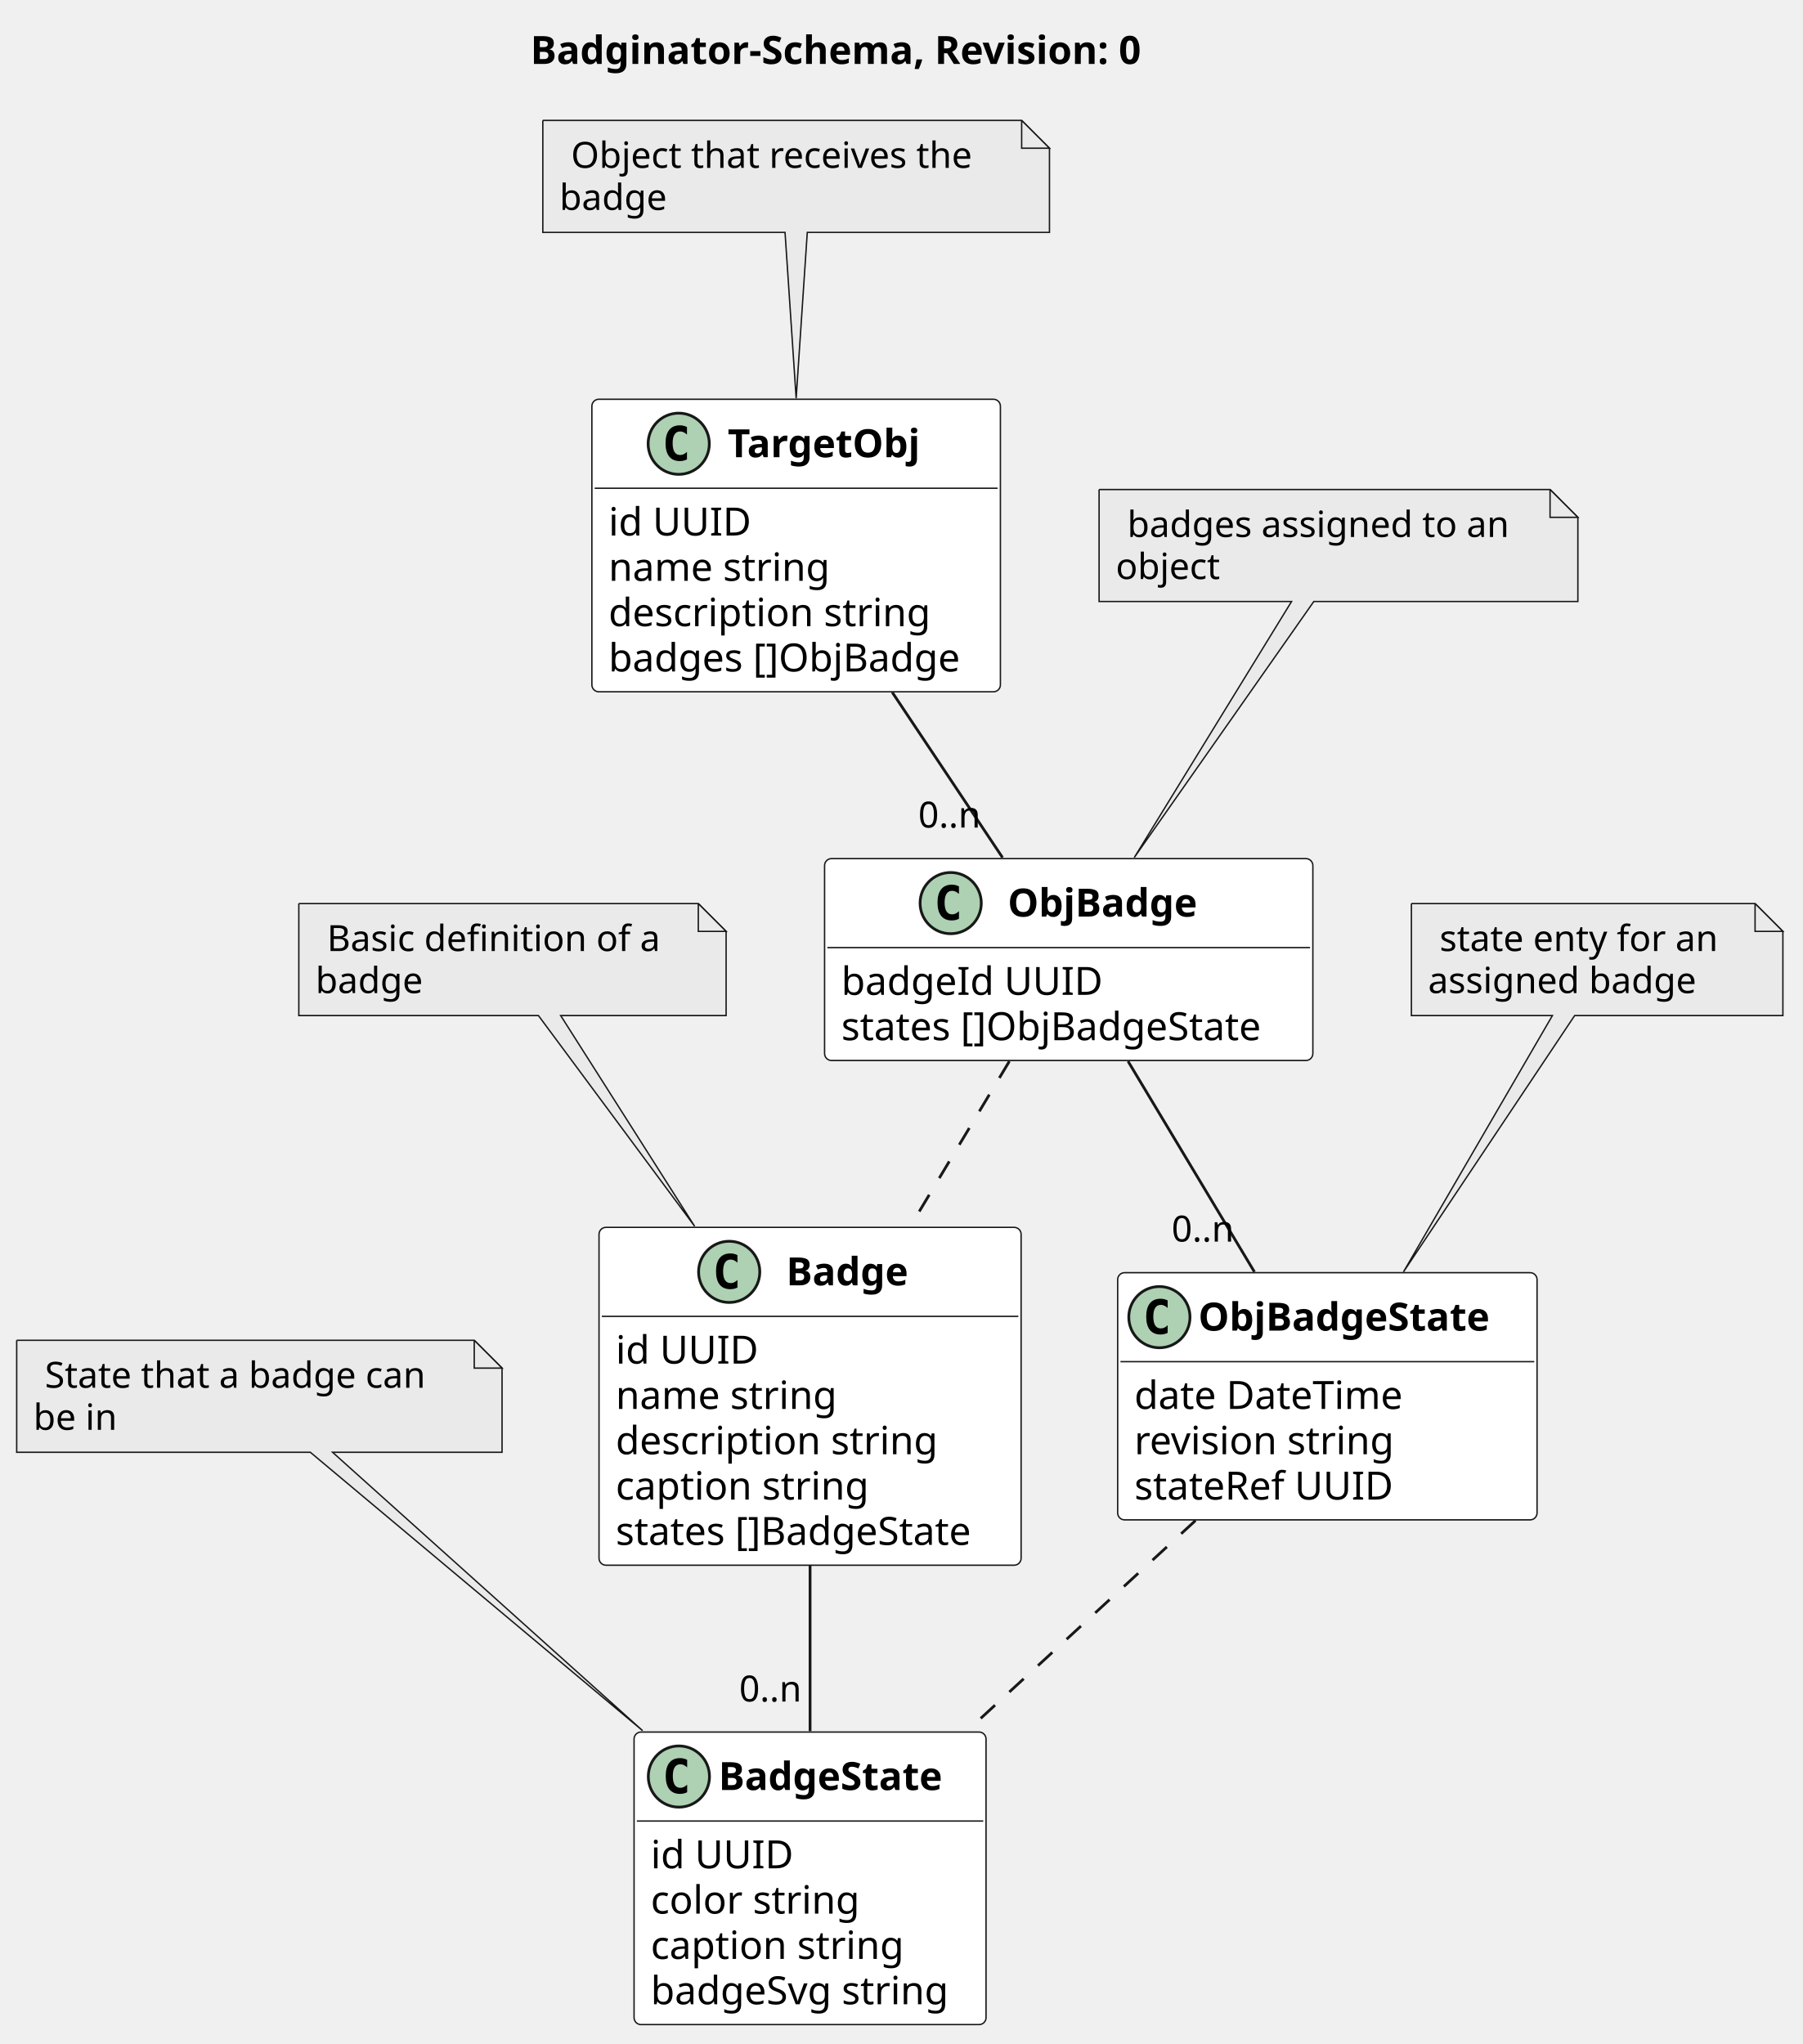
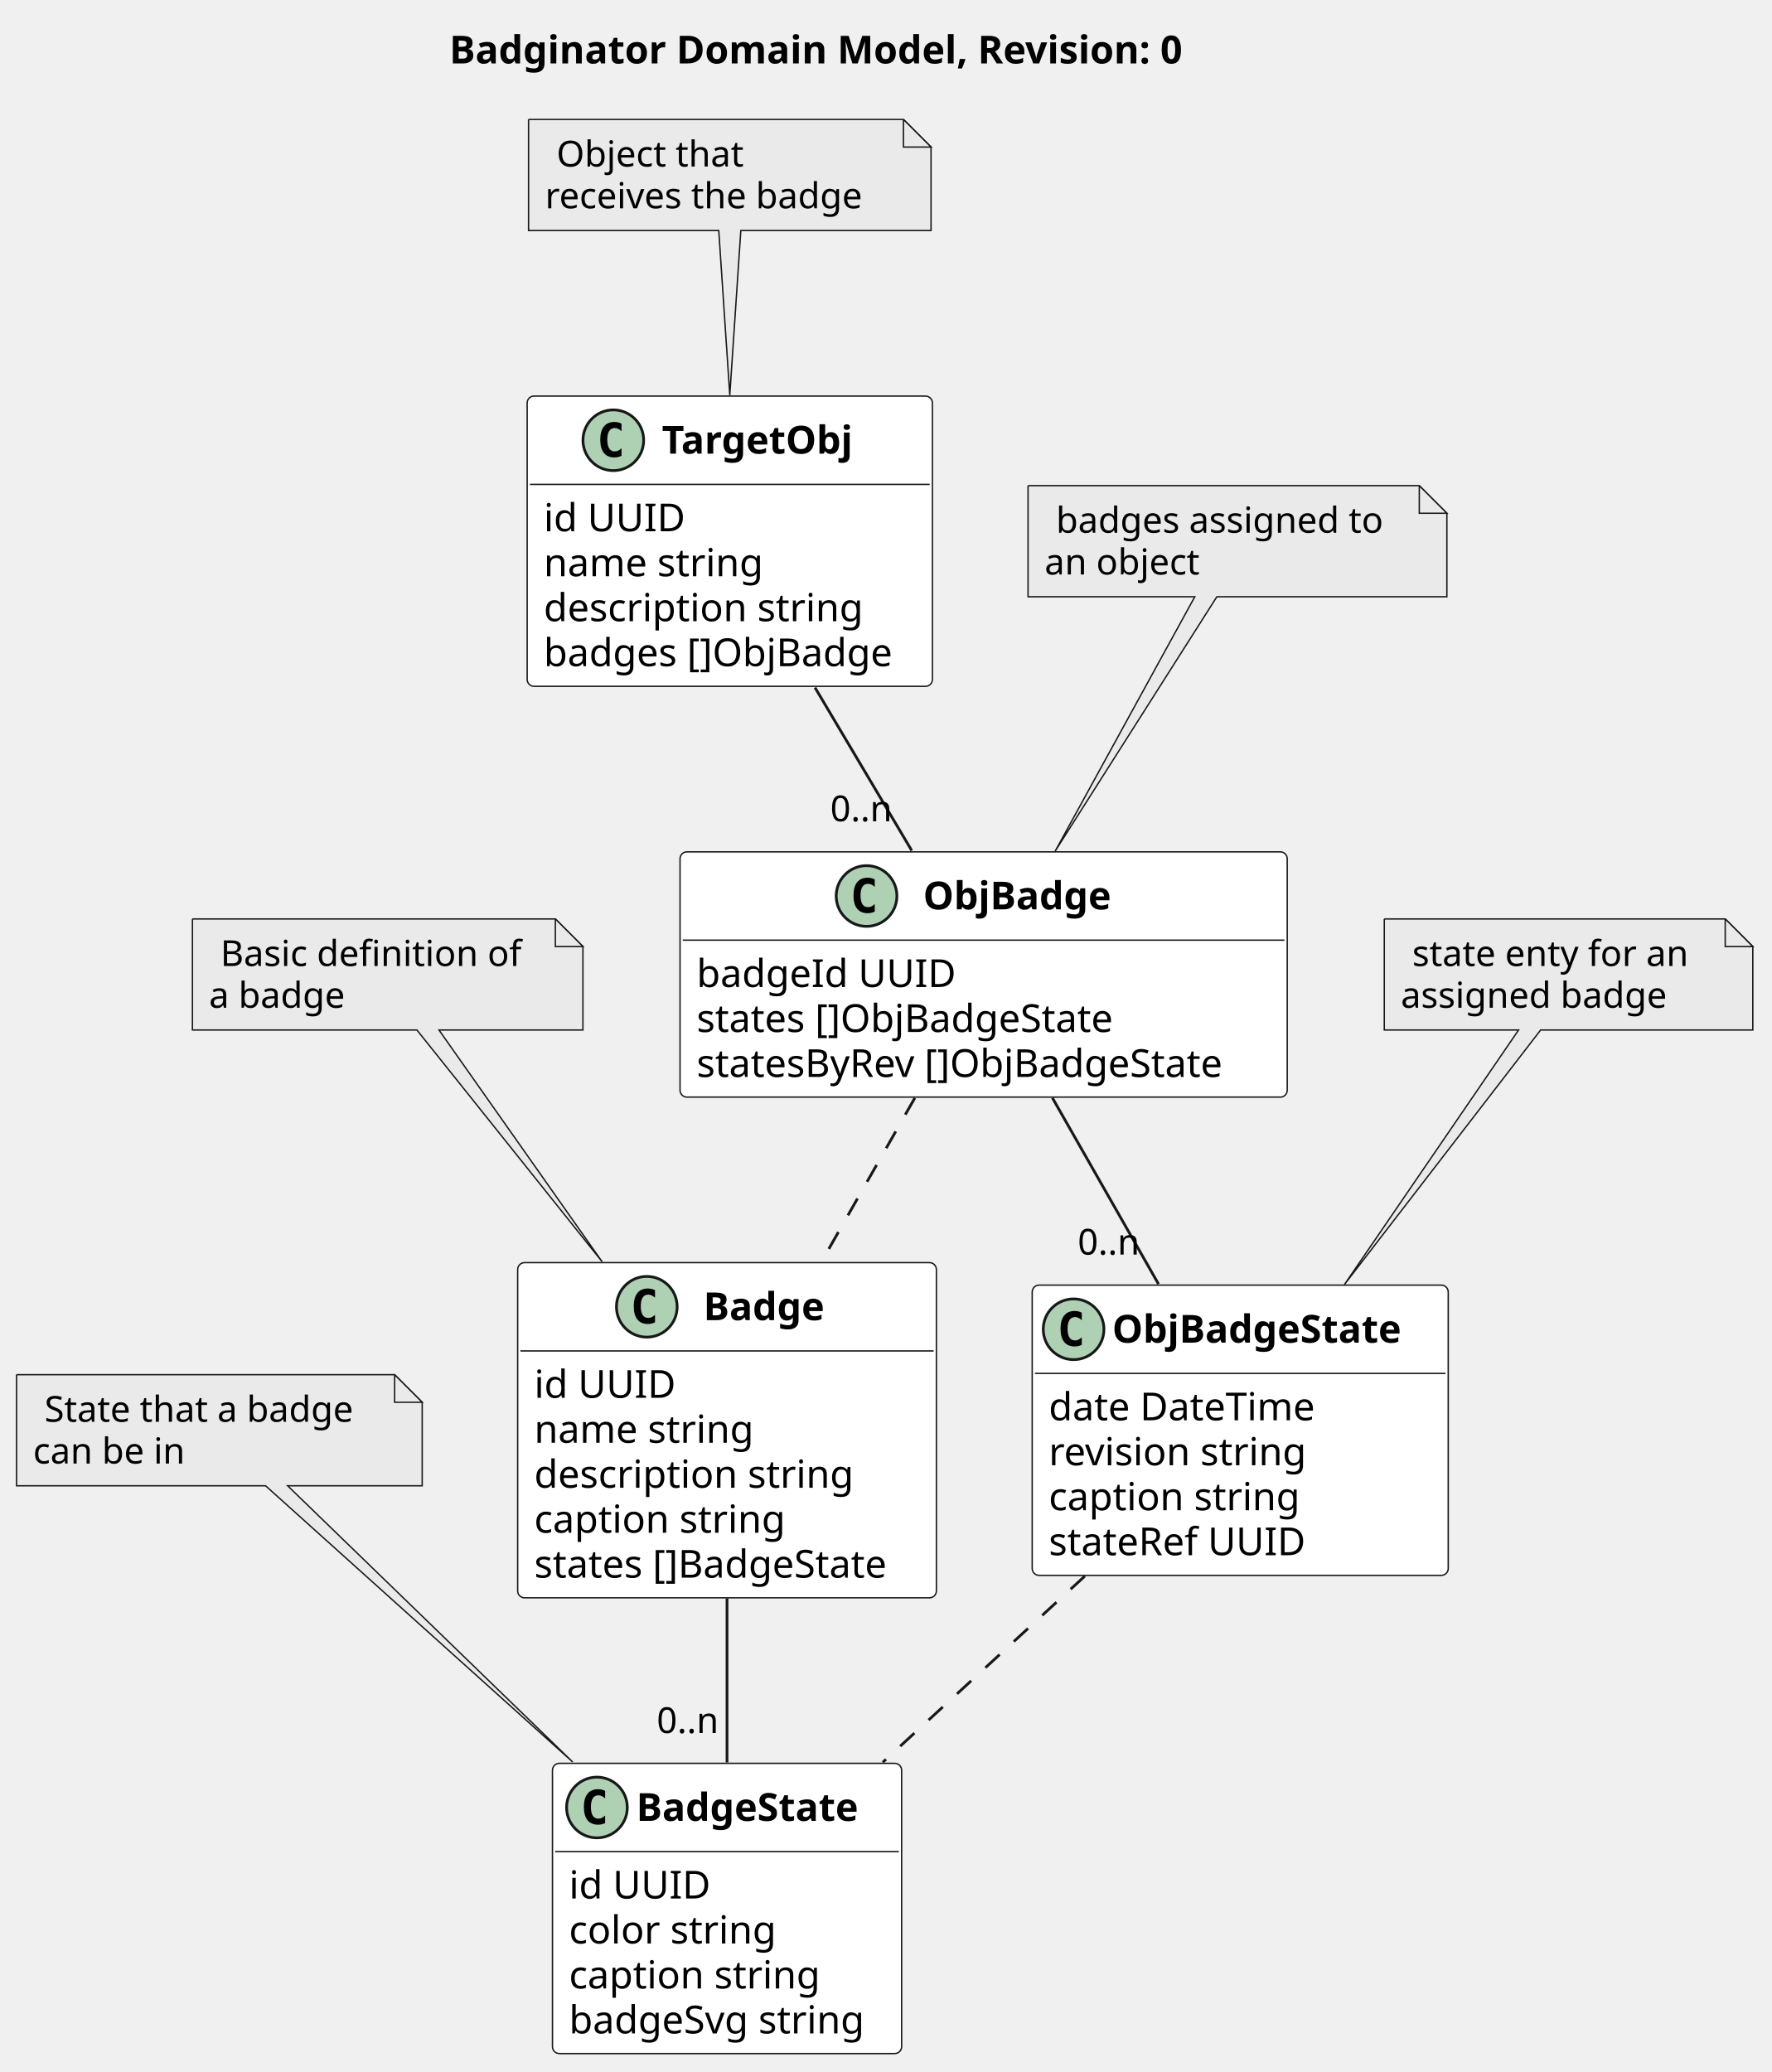
- <svg xmlns="http://www.w3.org/2000/svg" contentStyleType="text/css" data-diagram-type="CLASS" height="735px" preserveAspectRatio="none" style="width:648px;height:735px;background:#FFFFFF;" version="1.1" viewBox="0 0 648 735" width="648px" zoomAndPan="magnify">
+ <svg xmlns="http://www.w3.org/2000/svg" contentStyleType="text/css" data-diagram-type="CLASS" height="751px" preserveAspectRatio="none" style="width:642px;height:751px;background:#FFFFFF;" version="1.1" viewBox="0 0 642 751" width="642px" zoomAndPan="magnify">
  <defs />
  <g>
-     <text fill="#000000" font-family="sans-serif" font-size="14" font-weight="bold" lengthAdjust="spacing" textLength="252.602" x="190.719" y="22.995">Badginator-Schema, Revision: 0</text>
+     <text fill="#000000" font-family="sans-serif" font-size="14" font-weight="bold" lengthAdjust="spacing" textLength="302.565" x="162.867" y="22.995">Badginator Domain Model, Revision: 0</text>
    <g class="entity" data-entity="Badge" data-source-line="6" data-uid="ent0002" id="entity_Badge">
-       <rect fill="#FFFFFF" height="121.484" rx="2.5" ry="2.5" style="stroke:#181818;stroke-width:0.5;" width="151.761" x="215.38" y="441.347" />
-       <ellipse cx="262.182" cy="457.347" fill="#ADD1B2" rx="11" ry="11" style="stroke:#181818;stroke-width:1;" />
-       <path d="M265.151,462.988 Q264.573,463.284 263.932,463.425 Q263.292,463.581 262.589,463.581 Q260.089,463.581 258.76,461.941 Q257.448,460.284 257.448,457.159 Q257.448,454.034 258.76,452.378 Q260.089,450.722 262.589,450.722 Q263.292,450.722 263.932,450.878 Q264.589,451.034 265.151,451.331 L265.151,454.05 Q264.526,453.472 263.932,453.206 Q263.339,452.925 262.714,452.925 Q261.37,452.925 260.682,454.003 Q259.995,455.066 259.995,457.159 Q259.995,459.253 260.682,460.331 Q261.37,461.394 262.714,461.394 Q263.339,461.394 263.932,461.128 Q264.526,460.847 265.151,460.269 L265.151,462.988 Z " fill="#000000" />
-       <text fill="#000000" font-family="sans-serif" font-size="14" font-weight="bold" lengthAdjust="spacing" textLength="49.656" x="282.682" y="462.194">Badge</text>
-       <line style="stroke:#181818;stroke-width:0.5;" x1="216.38" x2="366.141" y1="473.347" y2="473.347" />
-       <text fill="#000000" font-family="sans-serif" font-size="14" lengthAdjust="spacing" textLength="52.63" x="221.38" y="490.342">id UUID</text>
-       <text fill="#000000" font-family="sans-serif" font-size="14" lengthAdjust="spacing" textLength="84.342" x="221.38" y="506.639">name string</text>
-       <text fill="#000000" font-family="sans-serif" font-size="14" lengthAdjust="spacing" textLength="122.48" x="221.38" y="522.936">description string</text>
-       <text fill="#000000" font-family="sans-serif" font-size="14" lengthAdjust="spacing" textLength="96.619" x="221.38" y="539.233">caption string</text>
-       <text fill="#000000" font-family="sans-serif" font-size="14" lengthAdjust="spacing" textLength="139.761" x="221.38" y="555.529">states []BadgeState</text>
+       <rect fill="#FFFFFF" height="121.484" rx="2.5" ry="2.5" style="stroke:#181818;stroke-width:0.5;" width="151.761" x="187.63" y="457.647" />
+       <ellipse cx="234.432" cy="473.647" fill="#ADD1B2" rx="11" ry="11" style="stroke:#181818;stroke-width:1;" />
+       <path d="M237.401,479.288 Q236.823,479.584 236.182,479.725 Q235.542,479.881 234.839,479.881 Q232.339,479.881 231.01,478.241 Q229.698,476.584 229.698,473.459 Q229.698,470.334 231.01,468.678 Q232.339,467.022 234.839,467.022 Q235.542,467.022 236.182,467.178 Q236.839,467.334 237.401,467.631 L237.401,470.35 Q236.776,469.772 236.182,469.506 Q235.589,469.225 234.964,469.225 Q233.62,469.225 232.932,470.303 Q232.245,471.366 232.245,473.459 Q232.245,475.553 232.932,476.631 Q233.62,477.694 234.964,477.694 Q235.589,477.694 236.182,477.428 Q236.776,477.147 237.401,476.569 L237.401,479.288 Z " fill="#000000" />
+       <text fill="#000000" font-family="sans-serif" font-size="14" font-weight="bold" lengthAdjust="spacing" textLength="49.656" x="254.932" y="478.494">Badge</text>
+       <line style="stroke:#181818;stroke-width:0.5;" x1="188.63" x2="338.391" y1="489.647" y2="489.647" />
+       <text fill="#000000" font-family="sans-serif" font-size="14" lengthAdjust="spacing" textLength="52.63" x="193.63" y="506.642">id UUID</text>
+       <text fill="#000000" font-family="sans-serif" font-size="14" lengthAdjust="spacing" textLength="84.342" x="193.63" y="522.939">name string</text>
+       <text fill="#000000" font-family="sans-serif" font-size="14" lengthAdjust="spacing" textLength="122.48" x="193.63" y="539.236">description string</text>
+       <text fill="#000000" font-family="sans-serif" font-size="14" lengthAdjust="spacing" textLength="96.619" x="193.63" y="555.533">caption string</text>
+       <text fill="#000000" font-family="sans-serif" font-size="14" lengthAdjust="spacing" textLength="139.761" x="193.63" y="571.83">states []BadgeState</text>
    </g>
    <g class="entity" data-entity="GMN3" data-source-line="17" data-uid="ent0004" id="entity_GMN3">
-       <path d="M107.44,324.917 L107.44,365.183 A0,0 0 0 0 107.44,365.183 L193.59,365.183 L249.76,440.957 L201.59,365.183 L261.074,365.183 A0,0 0 0 0 261.074,365.183 L261.074,334.917 L251.074,324.917 L107.44,324.917 A0,0 0 0 0 107.44,324.917" fill="#EAEAEA" style="stroke:#181818;stroke-width:0.5;" />
-       <path d="M251.074,324.917 L251.074,334.917 L261.074,334.917 L251.074,324.917" fill="#EAEAEA" style="stroke:#181818;stroke-width:0.5;" />
-       <text fill="#000000" font-family="sans-serif" font-size="13" lengthAdjust="spacing" textLength="128.502" x="117.572" y="341.984">Basic definition of a</text>
-       <text fill="#000000" font-family="sans-serif" font-size="13" lengthAdjust="spacing" textLength="40.72" x="113.44" y="357.117">badge</text>
+       <path d="M69.75,333.067 L69.75,373.332 A0,0 0 0 0 69.75,373.332 L151.11,373.332 L218.26,457.357 L159.11,373.332 L211.286,373.332 A0,0 0 0 0 211.286,373.332 L211.286,343.067 L201.286,333.067 L69.75,333.067 A0,0 0 0 0 69.75,333.067" fill="#EAEAEA" style="stroke:#181818;stroke-width:0.5;" />
+       <path d="M201.286,333.067 L201.286,343.067 L211.286,343.067 L201.286,333.067" fill="#EAEAEA" style="stroke:#181818;stroke-width:0.5;" />
+       <text fill="#000000" font-family="sans-serif" font-size="13" lengthAdjust="spacing" textLength="116.403" x="79.882" y="350.134">Basic definition of</text>
+       <text fill="#000000" font-family="sans-serif" font-size="13" lengthAdjust="spacing" textLength="52.819" x="75.75" y="365.267">a badge</text>
    </g>
    <g class="entity" data-entity="BadgeState" data-source-line="21" data-uid="ent0006" id="entity_BadgeState">
-       <rect fill="#FFFFFF" height="105.188" rx="2.5" ry="2.5" style="stroke:#181818;stroke-width:0.5;" width="126.55" x="227.98" y="622.827" />
-       <ellipse cx="244.097" cy="638.827" fill="#ADD1B2" rx="11" ry="11" style="stroke:#181818;stroke-width:1;" />
-       <path d="M247.066,644.467 Q246.488,644.764 245.847,644.905 Q245.207,645.061 244.504,645.061 Q242.004,645.061 240.676,643.421 Q239.363,641.764 239.363,638.639 Q239.363,635.514 240.676,633.858 Q242.004,632.202 244.504,632.202 Q245.207,632.202 245.847,632.358 Q246.504,632.514 247.066,632.811 L247.066,635.53 Q246.441,634.952 245.847,634.686 Q245.254,634.405 244.629,634.405 Q243.285,634.405 242.597,635.483 Q241.91,636.546 241.91,638.639 Q241.91,640.733 242.597,641.811 Q243.285,642.874 244.629,642.874 Q245.254,642.874 245.847,642.608 Q246.441,642.327 247.066,641.749 L247.066,644.467 Z " fill="#000000" />
-       <text fill="#000000" font-family="sans-serif" font-size="14" font-weight="bold" lengthAdjust="spacing" textLength="92.066" x="258.346" y="643.674">BadgeState</text>
-       <line style="stroke:#181818;stroke-width:0.5;" x1="228.98" x2="353.53" y1="654.827" y2="654.827" />
-       <text fill="#000000" font-family="sans-serif" font-size="14" lengthAdjust="spacing" textLength="52.63" x="233.98" y="671.822">id UUID</text>
-       <text fill="#000000" font-family="sans-serif" font-size="14" lengthAdjust="spacing" textLength="79.112" x="233.98" y="688.119">color string</text>
-       <text fill="#000000" font-family="sans-serif" font-size="14" lengthAdjust="spacing" textLength="96.619" x="233.98" y="704.416">caption string</text>
-       <text fill="#000000" font-family="sans-serif" font-size="14" lengthAdjust="spacing" textLength="114.55" x="233.98" y="720.713">badgeSvg string</text>
+       <rect fill="#FFFFFF" height="105.188" rx="2.5" ry="2.5" style="stroke:#181818;stroke-width:0.5;" width="126.55" x="200.24" y="639.127" />
+       <ellipse cx="216.357" cy="655.127" fill="#ADD1B2" rx="11" ry="11" style="stroke:#181818;stroke-width:1;" />
+       <path d="M219.326,660.768 Q218.748,661.064 218.107,661.205 Q217.467,661.361 216.764,661.361 Q214.264,661.361 212.936,659.721 Q211.623,658.064 211.623,654.939 Q211.623,651.814 212.936,650.158 Q214.264,648.502 216.764,648.502 Q217.467,648.502 218.107,648.658 Q218.764,648.814 219.326,649.111 L219.326,651.83 Q218.701,651.252 218.107,650.986 Q217.514,650.705 216.889,650.705 Q215.545,650.705 214.857,651.783 Q214.17,652.846 214.17,654.939 Q214.17,657.033 214.857,658.111 Q215.545,659.174 216.889,659.174 Q217.514,659.174 218.107,658.908 Q218.701,658.627 219.326,658.049 L219.326,660.768 Z " fill="#000000" />
+       <text fill="#000000" font-family="sans-serif" font-size="14" font-weight="bold" lengthAdjust="spacing" textLength="92.066" x="230.606" y="659.974">BadgeState</text>
+       <line style="stroke:#181818;stroke-width:0.5;" x1="201.24" x2="325.79" y1="671.127" y2="671.127" />
+       <text fill="#000000" font-family="sans-serif" font-size="14" lengthAdjust="spacing" textLength="52.63" x="206.24" y="688.122">id UUID</text>
+       <text fill="#000000" font-family="sans-serif" font-size="14" lengthAdjust="spacing" textLength="79.112" x="206.24" y="704.419">color string</text>
+       <text fill="#000000" font-family="sans-serif" font-size="14" lengthAdjust="spacing" textLength="96.619" x="206.24" y="720.716">caption string</text>
+       <text fill="#000000" font-family="sans-serif" font-size="14" lengthAdjust="spacing" textLength="114.55" x="206.24" y="737.013">badgeSvg string</text>
    </g>
    <g class="entity" data-entity="GMN7" data-source-line="31" data-uid="ent0008" id="entity_GMN7">
-       <path d="M6,481.957 L6,522.222 A0,0 0 0 0 6,522.222 L111.58,522.222 L231.06,622.337 L119.58,522.222 L180.512,522.222 A0,0 0 0 0 180.512,522.222 L180.512,491.957 L170.512,481.957 L6,481.957 A0,0 0 0 0 6,481.957" fill="#EAEAEA" style="stroke:#181818;stroke-width:0.5;" />
-       <path d="M170.512,481.957 L170.512,491.957 L180.512,491.957 L170.512,481.957" fill="#EAEAEA" style="stroke:#181818;stroke-width:0.5;" />
-       <text fill="#000000" font-family="sans-serif" font-size="13" lengthAdjust="spacing" textLength="149.379" x="16.132" y="499.024">State that a badge can</text>
-       <text fill="#000000" font-family="sans-serif" font-size="13" lengthAdjust="spacing" textLength="32.233" x="12" y="514.157">be in</text>
+       <path d="M6,498.257 L6,538.523 A0,0 0 0 0 6,538.523 L96.26,538.523 L207.57,638.637 L104.26,538.523 L153.026,538.523 A0,0 0 0 0 153.026,538.523 L153.026,508.257 L143.026,498.257 L6,498.257 A0,0 0 0 0 6,498.257" fill="#EAEAEA" style="stroke:#181818;stroke-width:0.5;" />
+       <path d="M143.026,498.257 L143.026,508.257 L153.026,508.257 L143.026,498.257" fill="#EAEAEA" style="stroke:#181818;stroke-width:0.5;" />
+       <text fill="#000000" font-family="sans-serif" font-size="13" lengthAdjust="spacing" textLength="121.894" x="16.132" y="515.324">State that a badge</text>
+       <text fill="#000000" font-family="sans-serif" font-size="13" lengthAdjust="spacing" textLength="59.719" x="12" y="530.457">can be in</text>
    </g>
    <g class="entity" data-entity="TargetObj" data-source-line="35" data-uid="ent0010" id="entity_TargetObj">
-       <rect fill="#FFFFFF" height="105.188" rx="2.5" ry="2.5" style="stroke:#181818;stroke-width:0.5;" width="146.887" x="212.81" y="143.567" />
-       <ellipse cx="244.035" cy="159.567" fill="#ADD1B2" rx="11" ry="11" style="stroke:#181818;stroke-width:1;" />
-       <path d="M247.003,165.208 Q246.425,165.504 245.785,165.645 Q245.144,165.801 244.441,165.801 Q241.941,165.801 240.613,164.161 Q239.3,162.504 239.3,159.379 Q239.3,156.254 240.613,154.598 Q241.941,152.942 244.441,152.942 Q245.144,152.942 245.785,153.098 Q246.441,153.254 247.003,153.551 L247.003,156.27 Q246.378,155.692 245.785,155.426 Q245.191,155.145 244.566,155.145 Q243.222,155.145 242.535,156.223 Q241.847,157.286 241.847,159.379 Q241.847,161.473 242.535,162.551 Q243.222,163.614 244.566,163.614 Q245.191,163.614 245.785,163.348 Q246.378,163.067 247.003,162.489 L247.003,165.208 Z " fill="#000000" />
-       <text fill="#000000" font-family="sans-serif" font-size="14" font-weight="bold" lengthAdjust="spacing" textLength="78.832" x="261.64" y="164.414">TargetObj</text>
-       <line style="stroke:#181818;stroke-width:0.5;" x1="213.81" x2="358.697" y1="175.567" y2="175.567" />
-       <text fill="#000000" font-family="sans-serif" font-size="14" lengthAdjust="spacing" textLength="52.63" x="218.81" y="192.562">id UUID</text>
-       <text fill="#000000" font-family="sans-serif" font-size="14" lengthAdjust="spacing" textLength="84.342" x="218.81" y="208.859">name string</text>
-       <text fill="#000000" font-family="sans-serif" font-size="14" lengthAdjust="spacing" textLength="122.48" x="218.81" y="225.156">description string</text>
-       <text fill="#000000" font-family="sans-serif" font-size="14" lengthAdjust="spacing" textLength="134.887" x="218.81" y="241.453">badges []ObjBadge</text>
+       <rect fill="#FFFFFF" height="105.188" rx="2.5" ry="2.5" style="stroke:#181818;stroke-width:0.5;" width="146.887" x="191.07" y="143.567" />
+       <ellipse cx="222.295" cy="159.567" fill="#ADD1B2" rx="11" ry="11" style="stroke:#181818;stroke-width:1;" />
+       <path d="M225.263,165.208 Q224.685,165.504 224.045,165.645 Q223.404,165.801 222.701,165.801 Q220.201,165.801 218.873,164.161 Q217.56,162.504 217.56,159.379 Q217.56,156.254 218.873,154.598 Q220.201,152.942 222.701,152.942 Q223.404,152.942 224.045,153.098 Q224.701,153.254 225.263,153.551 L225.263,156.27 Q224.638,155.692 224.045,155.426 Q223.451,155.145 222.826,155.145 Q221.482,155.145 220.795,156.223 Q220.107,157.286 220.107,159.379 Q220.107,161.473 220.795,162.551 Q221.482,163.614 222.826,163.614 Q223.451,163.614 224.045,163.348 Q224.638,163.067 225.263,162.489 L225.263,165.208 Z " fill="#000000" />
+       <text fill="#000000" font-family="sans-serif" font-size="14" font-weight="bold" lengthAdjust="spacing" textLength="78.832" x="239.9" y="164.414">TargetObj</text>
+       <line style="stroke:#181818;stroke-width:0.5;" x1="192.07" x2="336.957" y1="175.567" y2="175.567" />
+       <text fill="#000000" font-family="sans-serif" font-size="14" lengthAdjust="spacing" textLength="52.63" x="197.07" y="192.562">id UUID</text>
+       <text fill="#000000" font-family="sans-serif" font-size="14" lengthAdjust="spacing" textLength="84.342" x="197.07" y="208.859">name string</text>
+       <text fill="#000000" font-family="sans-serif" font-size="14" lengthAdjust="spacing" textLength="122.48" x="197.07" y="225.156">description string</text>
+       <text fill="#000000" font-family="sans-serif" font-size="14" lengthAdjust="spacing" textLength="134.887" x="197.07" y="241.453">badges []ObjBadge</text>
    </g>
    <g class="entity" data-entity="GMN11" data-source-line="45" data-uid="ent0012" id="entity_GMN11">
-       <path d="M195.17,43.297 L195.17,83.562 A0,0 0 0 0 195.17,83.562 L282.26,83.562 L286.26,143.227 L290.26,83.562 L377.337,83.562 A0,0 0 0 0 377.337,83.562 L377.337,53.297 L367.337,43.297 L195.17,43.297 A0,0 0 0 0 195.17,43.297" fill="#EAEAEA" style="stroke:#181818;stroke-width:0.5;" />
-       <path d="M367.337,43.297 L367.337,53.297 L377.337,53.297 L367.337,43.297" fill="#EAEAEA" style="stroke:#181818;stroke-width:0.5;" />
-       <text fill="#000000" font-family="sans-serif" font-size="13" lengthAdjust="spacing" textLength="157.035" x="205.302" y="60.364">Object that receives the</text>
-       <text fill="#000000" font-family="sans-serif" font-size="13" lengthAdjust="spacing" textLength="40.72" x="201.17" y="75.497">badge</text>
+       <path d="M191.57,43.297 L191.57,83.562 A0,0 0 0 0 191.57,83.562 L260.51,83.562 L264.51,143.227 L268.51,83.562 L337.454,83.562 A0,0 0 0 0 337.454,83.562 L337.454,53.297 L327.454,43.297 L191.57,43.297 A0,0 0 0 0 191.57,43.297" fill="#EAEAEA" style="stroke:#181818;stroke-width:0.5;" />
+       <path d="M327.454,43.297 L327.454,53.297 L337.454,53.297 L327.454,43.297" fill="#EAEAEA" style="stroke:#181818;stroke-width:0.5;" />
+       <text fill="#000000" font-family="sans-serif" font-size="13" lengthAdjust="spacing" textLength="72.871" x="201.702" y="60.364">Object that</text>
+       <text fill="#000000" font-family="sans-serif" font-size="13" lengthAdjust="spacing" textLength="124.884" x="197.57" y="75.497">receives the badge</text>
    </g>
    <g class="entity" data-entity="ObjBadge" data-source-line="49" data-uid="ent0014" id="entity_ObjBadge">
-       <rect fill="#FFFFFF" height="72.594" rx="2.5" ry="2.5" style="stroke:#181818;stroke-width:0.5;" width="175.557" x="296.48" y="308.747" />
-       <ellipse cx="341.819" cy="324.747" fill="#ADD1B2" rx="11" ry="11" style="stroke:#181818;stroke-width:1;" />
-       <path d="M344.788,330.387 Q344.21,330.684 343.569,330.825 Q342.929,330.981 342.226,330.981 Q339.726,330.981 338.397,329.341 Q337.085,327.684 337.085,324.559 Q337.085,321.434 338.397,319.778 Q339.726,318.122 342.226,318.122 Q342.929,318.122 343.569,318.278 Q344.226,318.434 344.788,318.731 L344.788,321.45 Q344.163,320.872 343.569,320.606 Q342.976,320.325 342.351,320.325 Q341.007,320.325 340.319,321.403 Q339.632,322.466 339.632,324.559 Q339.632,326.653 340.319,327.731 Q341.007,328.794 342.351,328.794 Q342.976,328.794 343.569,328.528 Q344.163,328.247 344.788,327.669 L344.788,330.387 Z " fill="#000000" />
-       <text fill="#000000" font-family="sans-serif" font-size="14" font-weight="bold" lengthAdjust="spacing" textLength="76.378" x="362.319" y="329.594">ObjBadge</text>
-       <line style="stroke:#181818;stroke-width:0.5;" x1="297.48" x2="471.037" y1="340.747" y2="340.747" />
-       <text fill="#000000" font-family="sans-serif" font-size="14" lengthAdjust="spacing" textLength="96.722" x="302.48" y="357.742">badgeId UUID</text>
-       <text fill="#000000" font-family="sans-serif" font-size="14" lengthAdjust="spacing" textLength="163.557" x="302.48" y="374.039">states []ObjBadgeState</text>
+       <rect fill="#FFFFFF" height="88.891" rx="2.5" ry="2.5" style="stroke:#181818;stroke-width:0.5;" width="220.072" x="246.48" y="308.757" />
+       <ellipse cx="314.077" cy="324.757" fill="#ADD1B2" rx="11" ry="11" style="stroke:#181818;stroke-width:1;" />
+       <path d="M317.046,330.397 Q316.468,330.694 315.827,330.835 Q315.187,330.991 314.483,330.991 Q311.983,330.991 310.655,329.351 Q309.343,327.694 309.343,324.569 Q309.343,321.444 310.655,319.788 Q311.983,318.132 314.483,318.132 Q315.187,318.132 315.827,318.288 Q316.483,318.444 317.046,318.741 L317.046,321.46 Q316.421,320.882 315.827,320.616 Q315.233,320.335 314.608,320.335 Q313.265,320.335 312.577,321.413 Q311.89,322.476 311.89,324.569 Q311.89,326.663 312.577,327.741 Q313.265,328.804 314.608,328.804 Q315.233,328.804 315.827,328.538 Q316.421,328.257 317.046,327.679 L317.046,330.397 Z " fill="#000000" />
+       <text fill="#000000" font-family="sans-serif" font-size="14" font-weight="bold" lengthAdjust="spacing" textLength="76.378" x="334.577" y="329.604">ObjBadge</text>
+       <line style="stroke:#181818;stroke-width:0.5;" x1="247.48" x2="465.552" y1="340.757" y2="340.757" />
+       <text fill="#000000" font-family="sans-serif" font-size="14" lengthAdjust="spacing" textLength="96.722" x="252.48" y="357.752">badgeId UUID</text>
+       <text fill="#000000" font-family="sans-serif" font-size="14" lengthAdjust="spacing" textLength="163.557" x="252.48" y="374.049">states []ObjBadgeState</text>
+       <text fill="#000000" font-family="sans-serif" font-size="14" lengthAdjust="spacing" textLength="208.072" x="252.48" y="390.346">statesByRev []ObjBadgeState</text>
    </g>
-     <g class="entity" data-entity="GMN15" data-source-line="57" data-uid="ent0016" id="entity_GMN15">
-       <path d="M395.18,176.027 L395.18,216.292 A0,0 0 0 0 395.18,216.292 L464.38,216.292 L407.82,308.367 L472.38,216.292 L567.324,216.292 A0,0 0 0 0 567.324,216.292 L567.324,186.027 L557.324,176.027 L395.18,176.027 A0,0 0 0 0 395.18,176.027" fill="#EAEAEA" style="stroke:#181818;stroke-width:0.5;" />
-       <path d="M557.324,176.027 L557.324,186.027 L567.324,186.027 L557.324,176.027" fill="#EAEAEA" style="stroke:#181818;stroke-width:0.5;" />
-       <text fill="#000000" font-family="sans-serif" font-size="13" lengthAdjust="spacing" textLength="147.012" x="405.312" y="193.094">badges assigned to an</text>
-       <text fill="#000000" font-family="sans-serif" font-size="13" lengthAdjust="spacing" textLength="40.06" x="401.18" y="208.227">object</text>
+     <g class="entity" data-entity="GMN15" data-source-line="58" data-uid="ent0016" id="entity_GMN15">
+       <path d="M372.61,176.027 L372.61,216.292 A0,0 0 0 0 372.61,216.292 L433.05,216.292 L382.44,308.497 L441.05,216.292 L524.416,216.292 A0,0 0 0 0 524.416,216.292 L524.416,186.027 L514.416,176.027 L372.61,176.027 A0,0 0 0 0 372.61,176.027" fill="#EAEAEA" style="stroke:#181818;stroke-width:0.5;" />
+       <path d="M514.416,176.027 L514.416,186.027 L524.416,186.027 L514.416,176.027" fill="#EAEAEA" style="stroke:#181818;stroke-width:0.5;" />
+       <text fill="#000000" font-family="sans-serif" font-size="13" lengthAdjust="spacing" textLength="126.674" x="382.742" y="193.094">badges assigned to</text>
+       <text fill="#000000" font-family="sans-serif" font-size="13" lengthAdjust="spacing" textLength="60.398" x="378.61" y="208.227">an object</text>
    </g>
-     <g class="entity" data-entity="ObjBadgeState" data-source-line="61" data-uid="ent0018" id="entity_ObjBadgeState">
-       <rect fill="#FFFFFF" height="88.891" rx="2.5" ry="2.5" style="stroke:#181818;stroke-width:0.5;" width="150.788" x="401.86" y="457.637" />
-       <ellipse cx="416.86" cy="473.637" fill="#ADD1B2" rx="11" ry="11" style="stroke:#181818;stroke-width:1;" />
-       <path d="M419.829,479.277 Q419.251,479.574 418.61,479.715 Q417.969,479.871 417.266,479.871 Q414.766,479.871 413.438,478.231 Q412.126,476.574 412.126,473.449 Q412.126,470.324 413.438,468.668 Q414.766,467.012 417.266,467.012 Q417.969,467.012 418.61,467.168 Q419.266,467.324 419.829,467.621 L419.829,470.34 Q419.204,469.762 418.61,469.496 Q418.016,469.215 417.391,469.215 Q416.048,469.215 415.36,470.293 Q414.673,471.356 414.673,473.449 Q414.673,475.543 415.36,476.621 Q416.048,477.684 417.391,477.684 Q418.016,477.684 418.61,477.418 Q419.204,477.137 419.829,476.559 L419.829,479.277 Z " fill="#000000" />
-       <text fill="#000000" font-family="sans-serif" font-size="14" font-weight="bold" lengthAdjust="spacing" textLength="118.788" x="430.86" y="478.484">ObjBadgeState</text>
-       <line style="stroke:#181818;stroke-width:0.5;" x1="402.86" x2="551.648" y1="489.637" y2="489.637" />
-       <text fill="#000000" font-family="sans-serif" font-size="14" lengthAdjust="spacing" textLength="104.173" x="407.86" y="506.632">date DateTime</text>
-       <text fill="#000000" font-family="sans-serif" font-size="14" lengthAdjust="spacing" textLength="99.805" x="407.86" y="522.929">revision string</text>
-       <text fill="#000000" font-family="sans-serif" font-size="14" lengthAdjust="spacing" textLength="98.588" x="407.86" y="539.226">stateRef UUID</text>
+     <g class="entity" data-entity="ObjBadgeState" data-source-line="62" data-uid="ent0018" id="entity_ObjBadgeState">
+       <rect fill="#FFFFFF" height="105.188" rx="2.5" ry="2.5" style="stroke:#181818;stroke-width:0.5;" width="150.788" x="374.12" y="465.797" />
+       <ellipse cx="389.12" cy="481.797" fill="#ADD1B2" rx="11" ry="11" style="stroke:#181818;stroke-width:1;" />
+       <path d="M392.089,487.438 Q391.511,487.734 390.87,487.875 Q390.229,488.031 389.526,488.031 Q387.026,488.031 385.698,486.391 Q384.386,484.734 384.386,481.609 Q384.386,478.484 385.698,476.828 Q387.026,475.172 389.526,475.172 Q390.229,475.172 390.87,475.328 Q391.526,475.484 392.089,475.781 L392.089,478.5 Q391.464,477.922 390.87,477.656 Q390.276,477.375 389.651,477.375 Q388.308,477.375 387.62,478.453 Q386.933,479.516 386.933,481.609 Q386.933,483.703 387.62,484.781 Q388.308,485.844 389.651,485.844 Q390.276,485.844 390.87,485.578 Q391.464,485.297 392.089,484.719 L392.089,487.438 Z " fill="#000000" />
+       <text fill="#000000" font-family="sans-serif" font-size="14" font-weight="bold" lengthAdjust="spacing" textLength="118.788" x="403.12" y="486.644">ObjBadgeState</text>
+       <line style="stroke:#181818;stroke-width:0.5;" x1="375.12" x2="523.908" y1="497.797" y2="497.797" />
+       <text fill="#000000" font-family="sans-serif" font-size="14" lengthAdjust="spacing" textLength="104.173" x="380.12" y="514.792">date DateTime</text>
+       <text fill="#000000" font-family="sans-serif" font-size="14" lengthAdjust="spacing" textLength="99.805" x="380.12" y="531.089">revision string</text>
+       <text fill="#000000" font-family="sans-serif" font-size="14" lengthAdjust="spacing" textLength="96.619" x="380.12" y="547.386">caption string</text>
+       <text fill="#000000" font-family="sans-serif" font-size="14" lengthAdjust="spacing" textLength="98.588" x="380.12" y="563.683">stateRef UUID</text>
    </g>
-     <g class="entity" data-entity="GMN19" data-source-line="70" data-uid="ent0020" id="entity_GMN19">
-       <path d="M507.47,324.917 L507.47,365.183 A0,0 0 0 0 507.47,365.183 L558.17,365.183 L504.6,457.387 L566.17,365.183 L641.039,365.183 A0,0 0 0 0 641.039,365.183 L641.039,334.917 L631.039,324.917 L507.47,324.917 A0,0 0 0 0 507.47,324.917" fill="#EAEAEA" style="stroke:#181818;stroke-width:0.5;" />
-       <path d="M631.039,324.917 L631.039,334.917 L641.039,334.917 L631.039,324.917" fill="#EAEAEA" style="stroke:#181818;stroke-width:0.5;" />
-       <text fill="#000000" font-family="sans-serif" font-size="13" lengthAdjust="spacing" textLength="108.437" x="517.602" y="341.984">state enty for an</text>
-       <text fill="#000000" font-family="sans-serif" font-size="13" lengthAdjust="spacing" textLength="102.718" x="513.47" y="357.117">assigned badge</text>
+     <g class="entity" data-entity="GMN19" data-source-line="72" data-uid="ent0020" id="entity_GMN19">
+       <path d="M501.73,333.067 L501.73,373.332 A0,0 0 0 0 501.73,373.332 L550.4,373.332 L487.28,465.587 L558.4,373.332 L635.299,373.332 A0,0 0 0 0 635.299,373.332 L635.299,343.067 L625.299,333.067 L501.73,333.067 A0,0 0 0 0 501.73,333.067" fill="#EAEAEA" style="stroke:#181818;stroke-width:0.5;" />
+       <path d="M625.299,333.067 L625.299,343.067 L635.299,343.067 L625.299,333.067" fill="#EAEAEA" style="stroke:#181818;stroke-width:0.5;" />
+       <text fill="#000000" font-family="sans-serif" font-size="13" lengthAdjust="spacing" textLength="108.437" x="511.862" y="350.134">state enty for an</text>
+       <text fill="#000000" font-family="sans-serif" font-size="13" lengthAdjust="spacing" textLength="102.718" x="507.73" y="365.267">assigned badge</text>
    </g>
-     <g class="link" data-entity-1="Badge" data-entity-2="BadgeState" data-source-line="73" data-uid="lnk22" id="link_Badge_BadgeState">
-       <path codeLine="73" d="M291.26,563.017 C291.26,582.407 291.26,603.747 291.26,622.507" fill="none" id="Badge-BadgeState" style="stroke:#181818;stroke-width:1;" />
-       <text fill="#000000" font-family="sans-serif" font-size="13" lengthAdjust="spacing" textLength="24.775" x="265.773" y="611.842">0..n</text>
+     <g class="link" data-entity-1="Badge" data-entity-2="BadgeState" data-source-line="75" data-uid="lnk22" id="link_Badge_BadgeState">
+       <path codeLine="75" d="M263.51,579.317 C263.51,598.707 263.51,620.047 263.51,638.807" fill="none" id="Badge-BadgeState" style="stroke:#181818;stroke-width:1;" />
+       <text fill="#000000" font-family="sans-serif" font-size="13" lengthAdjust="spacing" textLength="24.775" x="238.022" y="628.142">0..n</text>
    </g>
-     <g class="link" data-entity-1="TargetObj" data-entity-2="ObjBadge" data-source-line="74" data-uid="lnk23" id="link_TargetObj_ObjBadge">
-       <path codeLine="74" d="M320.81,248.947 C333.92,268.607 348.55,290.537 360.46,308.377" fill="none" id="TargetObj-ObjBadge" style="stroke:#181818;stroke-width:1;" />
-       <text fill="#000000" font-family="sans-serif" font-size="13" lengthAdjust="spacing" textLength="24.775" x="330.152" y="297.588">0..n</text>
+     <g class="link" data-entity-1="TargetObj" data-entity-2="ObjBadge" data-source-line="76" data-uid="lnk23" id="link_TargetObj_ObjBadge">
+       <path codeLine="76" d="M295.4,249.217 C306.78,268.397 319.55,289.907 330.46,308.297" fill="none" id="TargetObj-ObjBadge" style="stroke:#181818;stroke-width:1;" />
+       <text fill="#000000" font-family="sans-serif" font-size="13" lengthAdjust="spacing" textLength="24.775" x="300.927" y="297.676">0..n</text>
    </g>
-     <g class="link" data-entity-1="ObjBadge" data-entity-2="ObjBadgeState" data-source-line="75" data-uid="lnk24" id="link_ObjBadge_ObjBadgeState">
-       <path codeLine="75" d="M405.59,381.617 C419.11,404.147 436.68,433.437 451.04,457.377" fill="none" id="ObjBadge-ObjBadgeState" style="stroke:#181818;stroke-width:1;" />
-       <text fill="#000000" font-family="sans-serif" font-size="13" lengthAdjust="spacing" textLength="24.775" x="421.248" y="446.46">0..n</text>
+     <g class="link" data-entity-1="ObjBadge" data-entity-2="ObjBadgeState" data-source-line="77" data-uid="lnk24" id="link_ObjBadge_ObjBadgeState">
+       <path codeLine="77" d="M381.44,397.927 C393.27,418.697 407.51,443.677 419.89,465.407" fill="none" id="ObjBadge-ObjBadgeState" style="stroke:#181818;stroke-width:1;" />
+       <text fill="#000000" font-family="sans-serif" font-size="13" lengthAdjust="spacing" textLength="24.775" x="390.607" y="454.733">0..n</text>
    </g>
-     <g class="link" data-entity-1="ObjBadge" data-entity-2="Badge" data-source-line="76" data-uid="lnk25" id="link_ObjBadge_Badge">
-       <path codeLine="76" d="M362.92,381.617 C352.36,399.227 339.31,420.977 327.26,441.067" fill="none" id="ObjBadge-Badge" style="stroke:#181818;stroke-width:1;stroke-dasharray:7.0,7.0;" />
+     <g class="link" data-entity-1="ObjBadge" data-entity-2="Badge" data-source-line="78" data-uid="lnk25" id="link_ObjBadge_Badge">
+       <path codeLine="78" d="M331.59,397.927 C321.21,416.157 308.98,437.607 297.77,457.277" fill="none" id="ObjBadge-Badge" style="stroke:#181818;stroke-width:1;stroke-dasharray:7.0,7.0;" />
    </g>
-     <g class="link" data-entity-1="ObjBadgeState" data-entity-2="BadgeState" data-source-line="77" data-uid="lnk26" id="link_ObjBadgeState_BadgeState">
-       <path codeLine="77" d="M429.84,546.767 C404.76,569.867 373.81,598.377 347.52,622.597" fill="none" id="ObjBadgeState-BadgeState" style="stroke:#181818;stroke-width:1;stroke-dasharray:7.0,7.0;" />
+     <g class="link" data-entity-1="ObjBadgeState" data-entity-2="BadgeState" data-source-line="79" data-uid="lnk26" id="link_ObjBadgeState_BadgeState">
+       <path codeLine="79" d="M393.2,571.257 C370,592.627 343.17,617.347 319.95,638.737" fill="none" id="ObjBadgeState-BadgeState" style="stroke:#181818;stroke-width:1;stroke-dasharray:7.0,7.0;" />
    </g>
  </g>
</svg>
